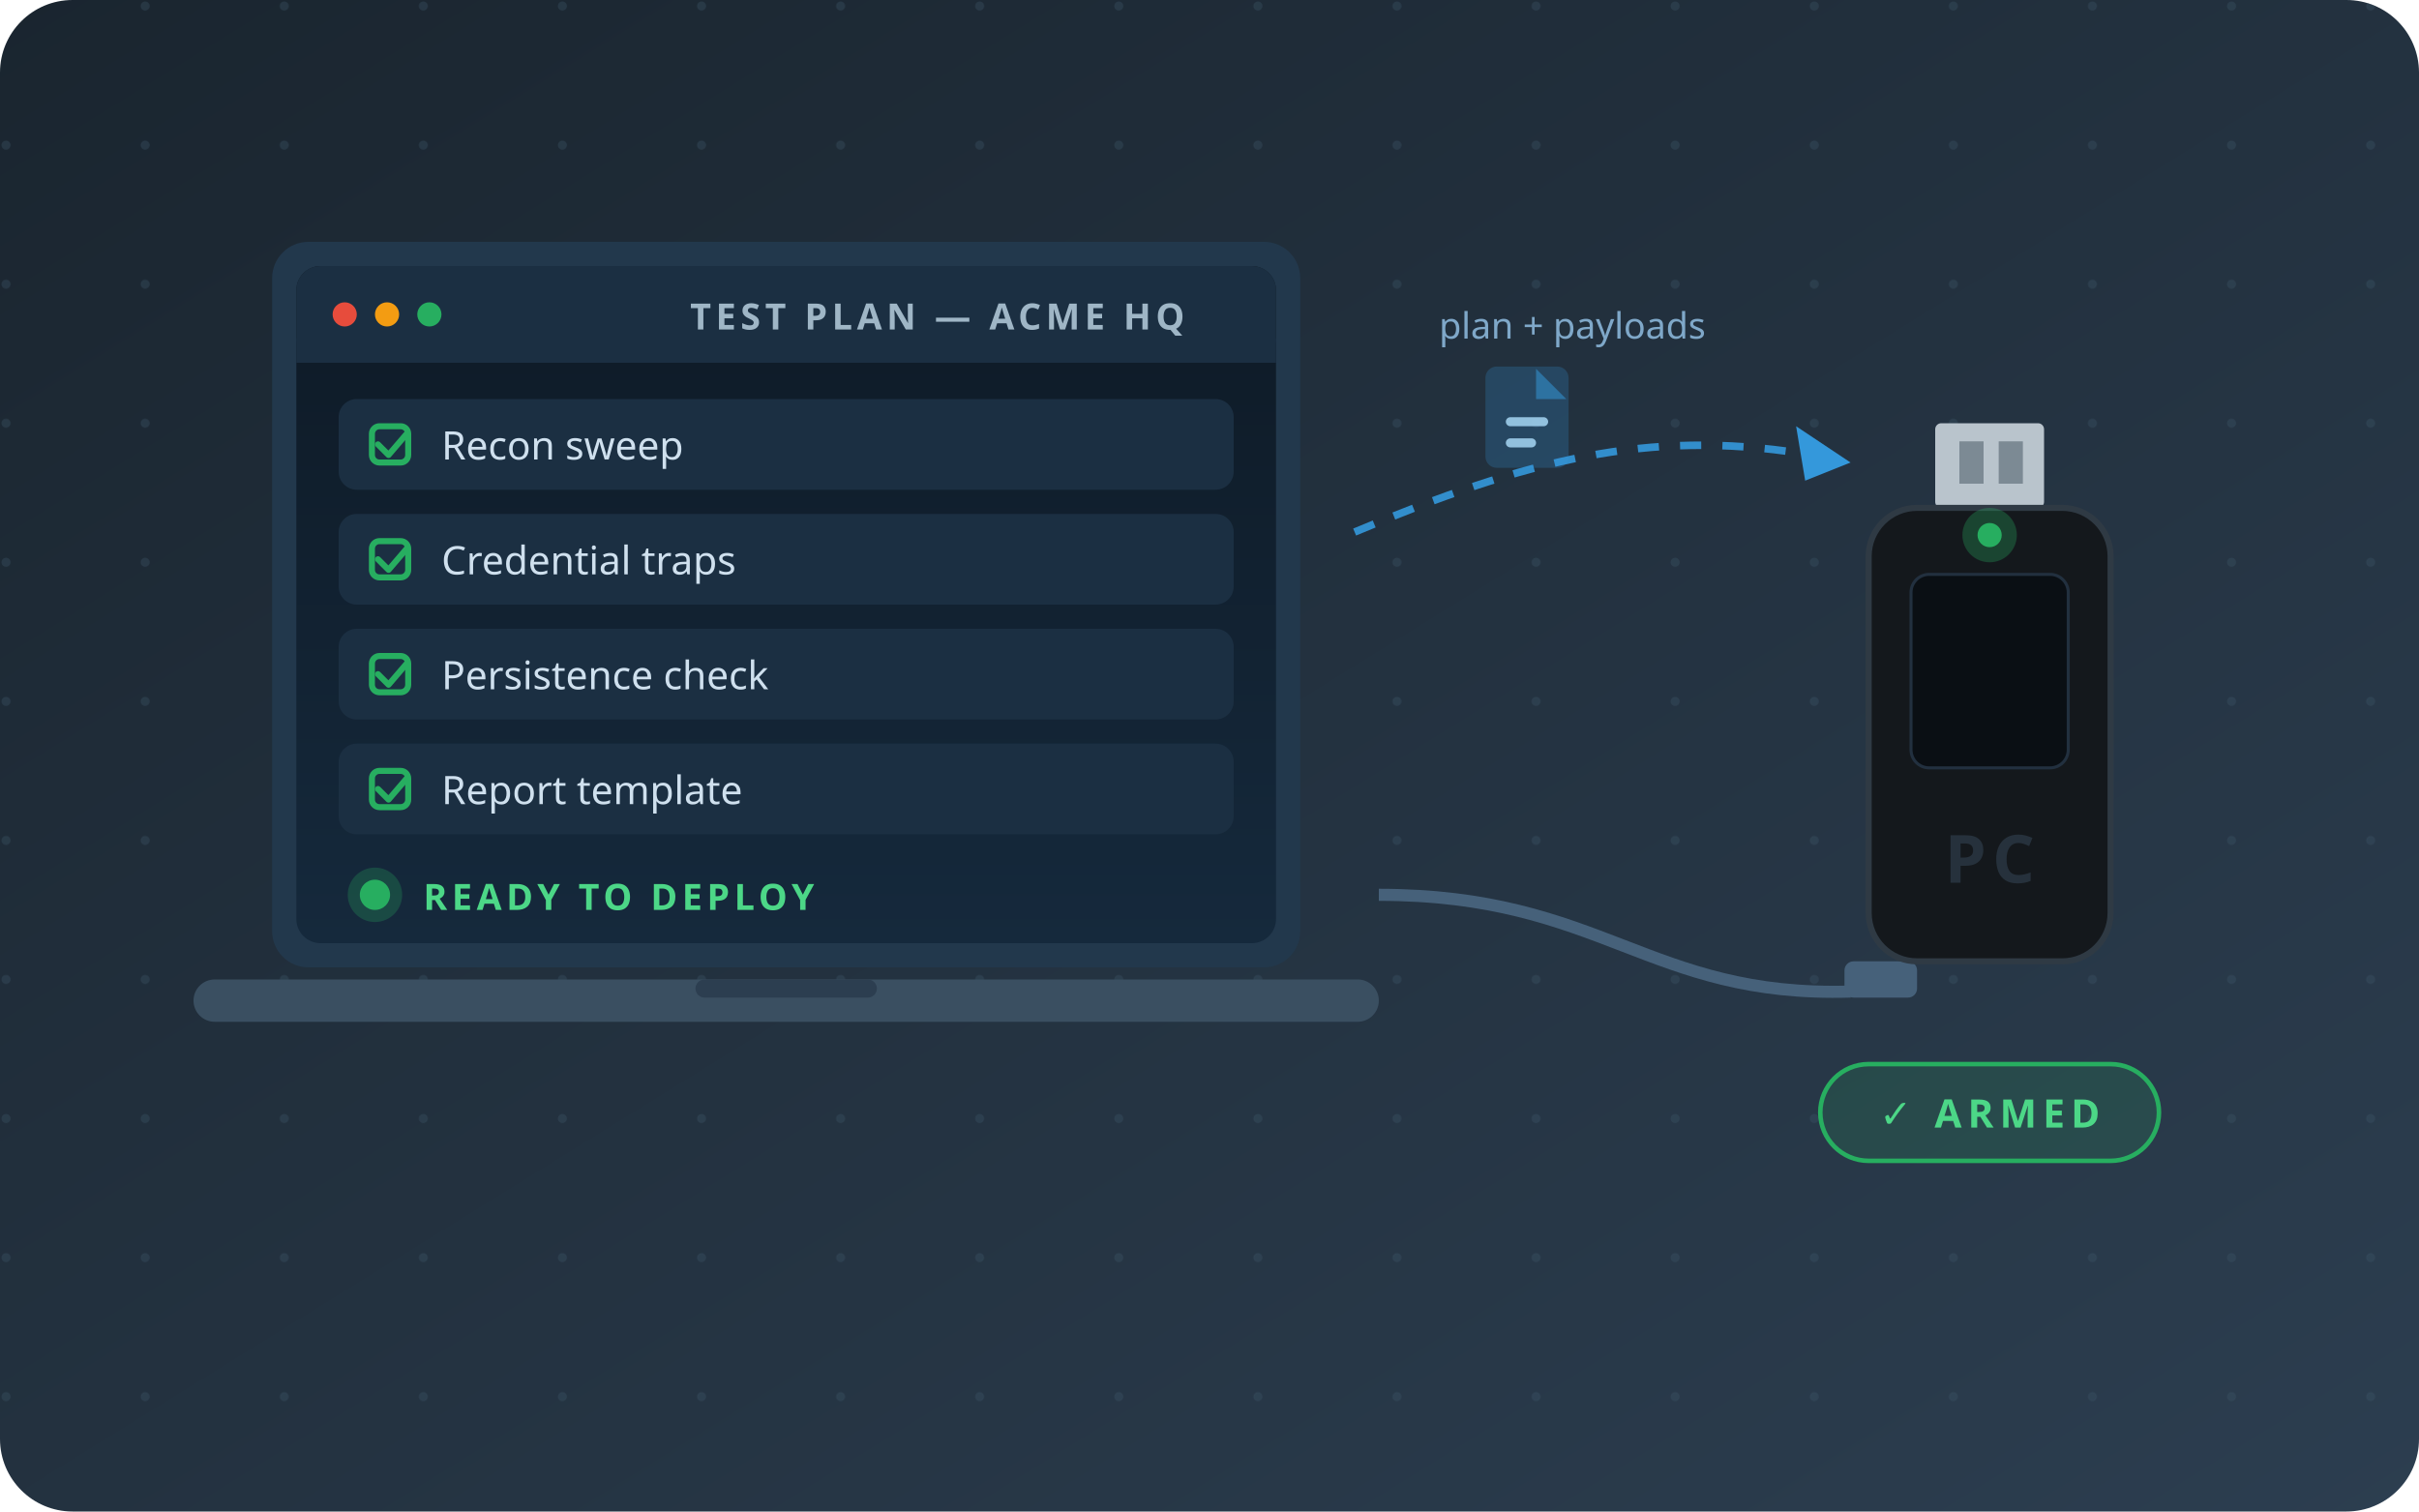
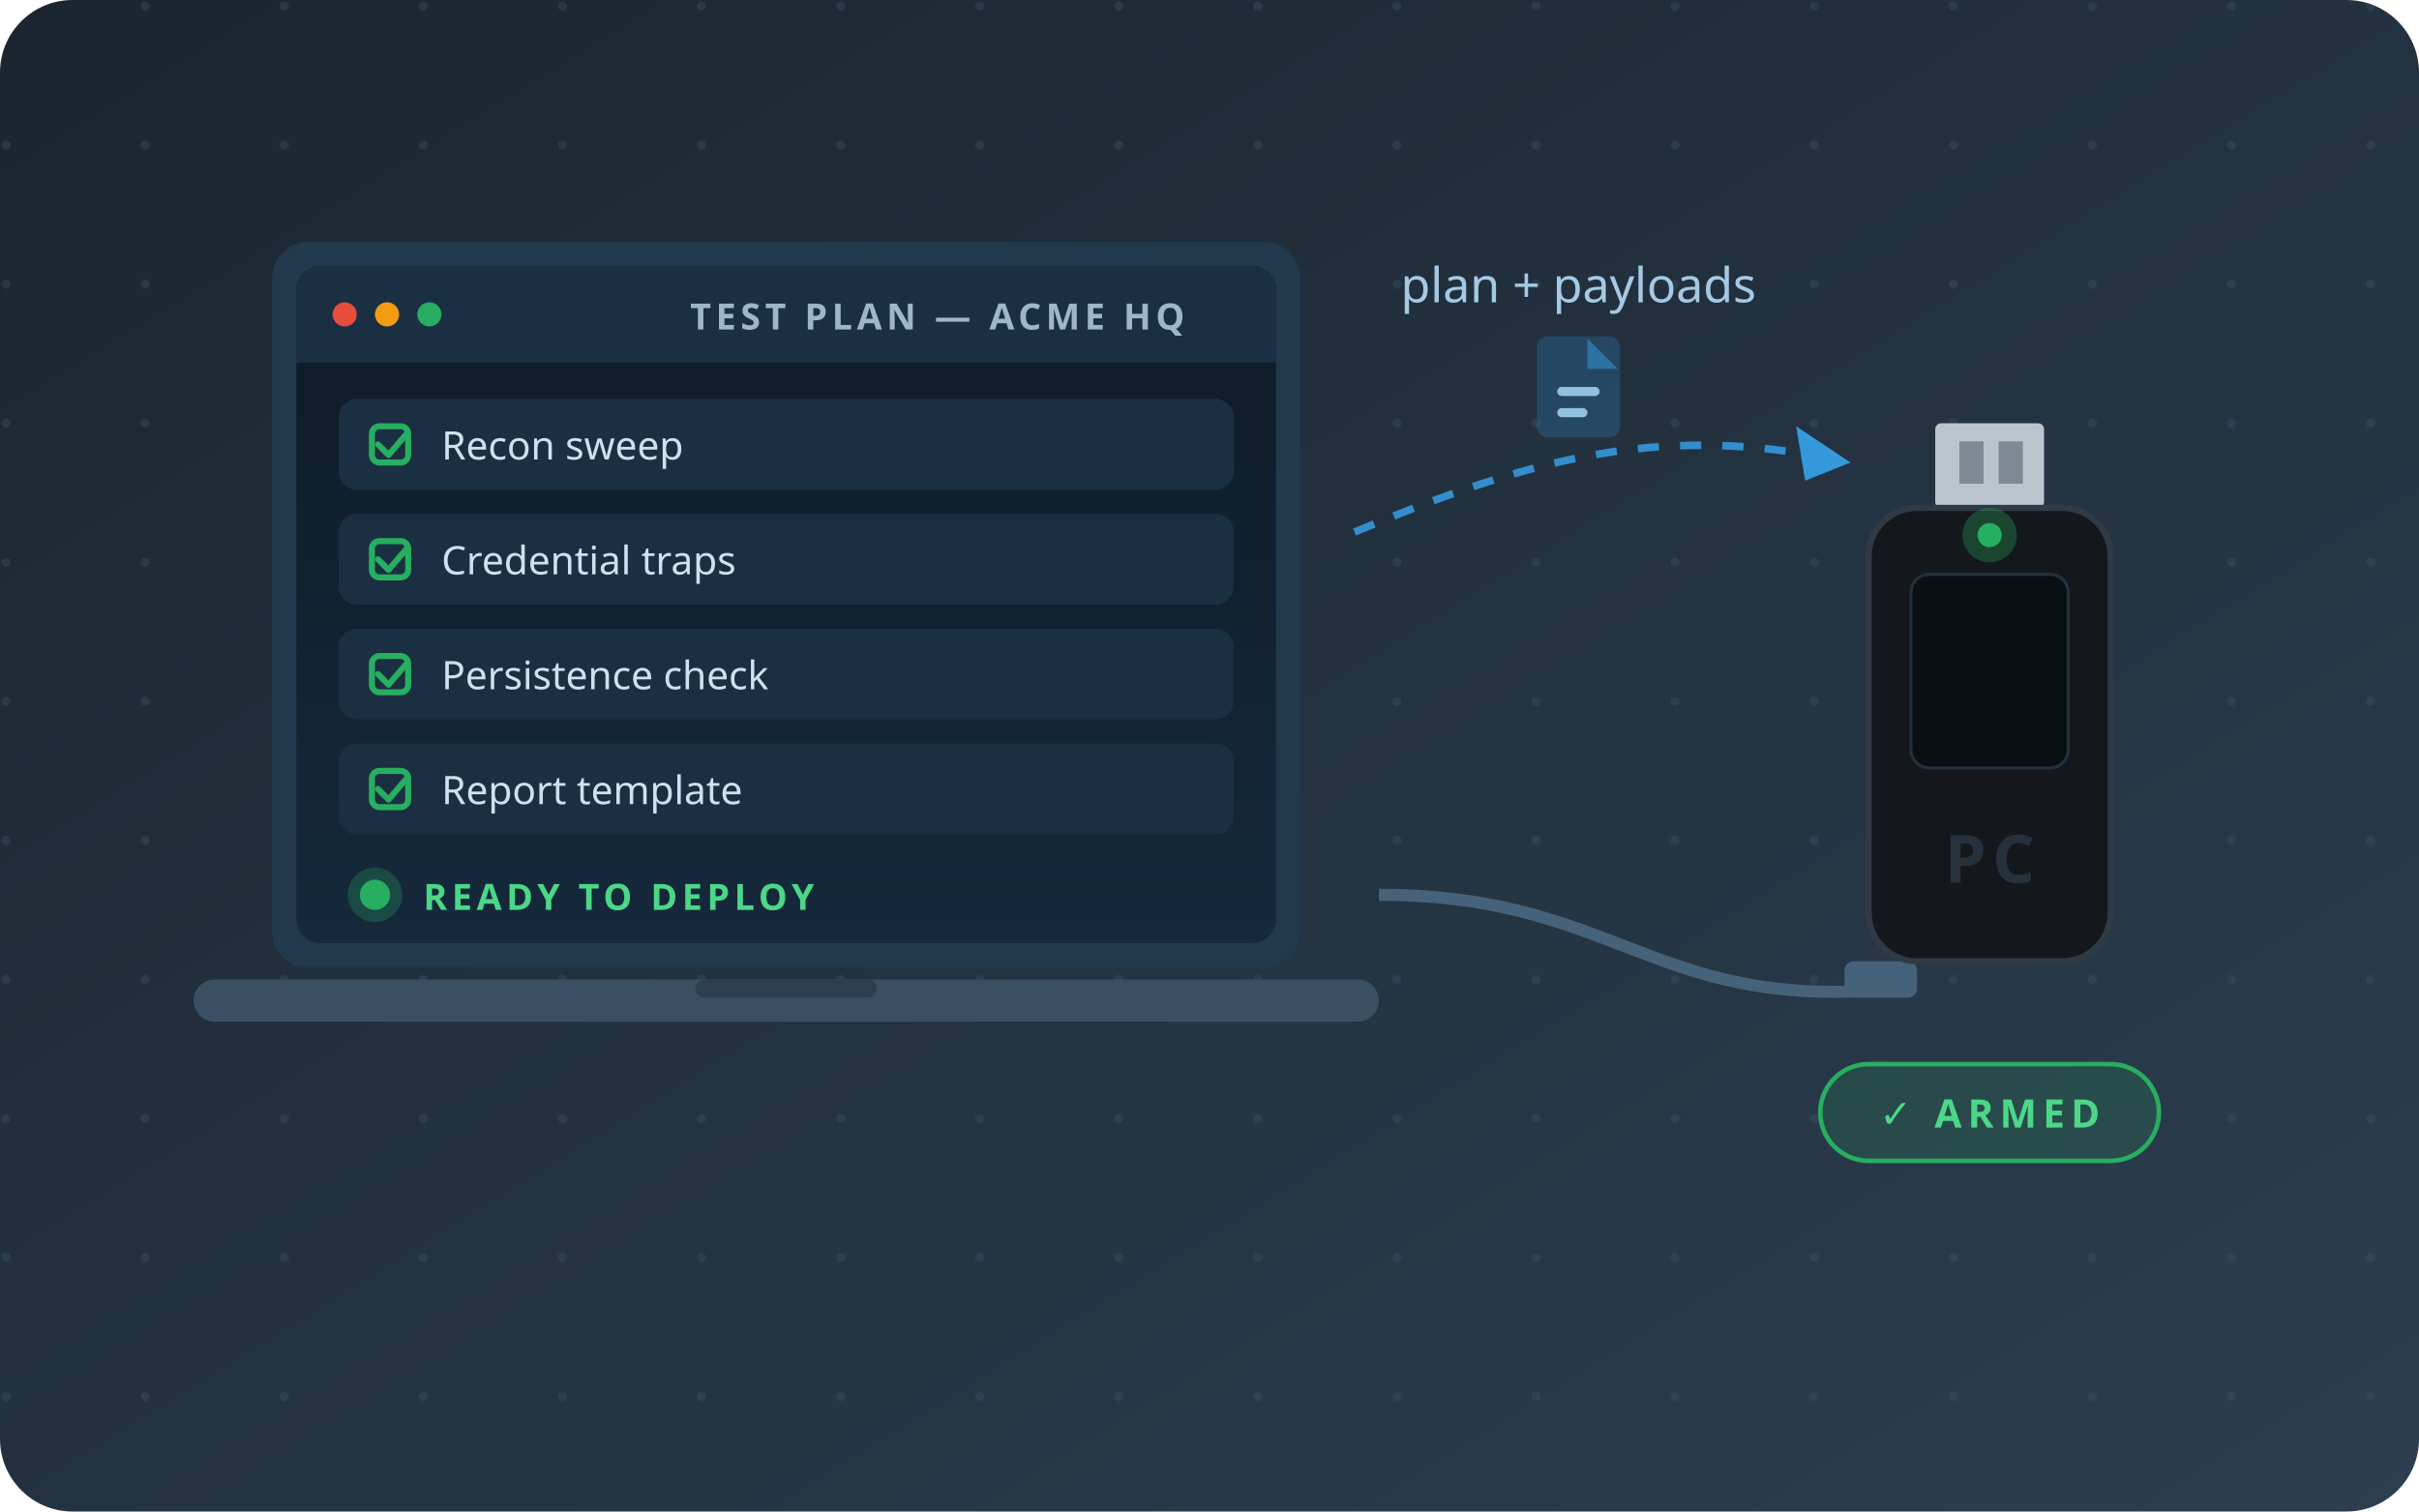
<svg xmlns="http://www.w3.org/2000/svg" viewBox="0 0 800 500" role="img" aria-label="Expert workstation loading a test plan onto a USB testing device" font-family="Segoe UI, Tahoma, Verdana, sans-serif">
  <defs>
    <linearGradient id="bg" x1="0" y1="0" x2="1" y2="1">
      <stop offset="0" stop-color="#1a252f" />
      <stop offset="1" stop-color="#2c3e50" />
    </linearGradient>
    <linearGradient id="scr" x1="0" y1="0" x2="0" y2="1">
      <stop offset="0" stop-color="#0e1a26" />
      <stop offset="1" stop-color="#15293c" />
    </linearGradient>
    <pattern id="dots" width="46" height="46" patternUnits="userSpaceOnUse">
      <circle cx="2" cy="2" r="1.5" fill="#3d5567" />
    </pattern>
  </defs>
  <rect width="800" height="500" rx="24" fill="url(#bg)" />
  <rect width="800" height="500" rx="24" fill="url(#dots)" opacity="0.35" />
  <rect x="90" y="80" width="340" height="240" rx="12" fill="#22384c" />
  <rect x="98" y="88" width="324" height="224" rx="8" fill="url(#scr)" />
  <rect x="98" y="88" width="324" height="32" rx="8" fill="#1b2f42" />
  <rect x="98" y="112" width="324" height="8" fill="#1b2f42" />
  <circle cx="114" cy="104" r="4" fill="#e74c3c" />
  <circle cx="128" cy="104" r="4" fill="#f39c12" />
  <circle cx="142" cy="104" r="4" fill="#27ae60" />
  <text x="310" y="109" text-anchor="middle" font-size="12" letter-spacing="1.5" fill="#9fb6c6" font-weight="600">TEST PLAN — ACME HQ</text>
  <g font-size="13" fill="#cfe0ee">
    <rect x="112" y="132" width="296" height="30" rx="6" fill="#1b2f42" />
    <rect x="123" y="141" width="12" height="12" rx="2.5" fill="none" stroke="#27ae60" stroke-width="2" />
    <path d="M125 147 l3.5 3.5 l6 -7" fill="none" stroke="#27ae60" stroke-width="2" stroke-linecap="round" stroke-linejoin="round" />
    <text x="146" y="152">Recon sweep</text>
    <rect x="112" y="170" width="296" height="30" rx="6" fill="#1b2f42" />
    <rect x="123" y="179" width="12" height="12" rx="2.5" fill="none" stroke="#27ae60" stroke-width="2" />
    <path d="M125 185 l3.5 3.5 l6 -7" fill="none" stroke="#27ae60" stroke-width="2" stroke-linecap="round" stroke-linejoin="round" />
    <text x="146" y="190">Credential traps</text>
    <rect x="112" y="208" width="296" height="30" rx="6" fill="#1b2f42" />
    <rect x="123" y="217" width="12" height="12" rx="2.5" fill="none" stroke="#27ae60" stroke-width="2" />
    <path d="M125 223 l3.5 3.5 l6 -7" fill="none" stroke="#27ae60" stroke-width="2" stroke-linecap="round" stroke-linejoin="round" />
    <text x="146" y="228">Persistence check</text>
    <rect x="112" y="246" width="296" height="30" rx="6" fill="#1b2f42" />
    <rect x="123" y="255" width="12" height="12" rx="2.5" fill="none" stroke="#27ae60" stroke-width="2" />
    <path d="M125 261 l3.5 3.5 l6 -7" fill="none" stroke="#27ae60" stroke-width="2" stroke-linecap="round" stroke-linejoin="round" />
    <text x="146" y="266">Report template</text>
  </g>
  <circle cx="124" cy="296" r="5" fill="#27ae60" />
  <circle cx="124" cy="296" r="9" fill="#27ae60" opacity="0.25" />
  <text x="140" y="301" font-size="12" font-weight="700" letter-spacing="1.5" fill="#4cd787">READY TO DEPLOY</text>
  <rect x="64" y="324" width="392" height="14" rx="7" fill="#3a4f61" />
  <rect x="230" y="324" width="60" height="6" rx="3" fill="#2c3e50" />
-   <text x="520" y="112" text-anchor="middle" font-size="12" fill="#7fa8c9">plan + payloads</text>
+   <text x="522" y="100" text-anchor="middle" font-size="16" fill="#a5c9e4">plan + payloads</text>
  <path d="M448 176 C 505 152 545 142 596 150" fill="none" stroke="#3498db" stroke-width="2.5" stroke-dasharray="7 7" opacity="0.9" />
  <polygon points="612,153 594,141 597,159" fill="#3498db" />
  <g opacity="0.9">
-     <rect x="492" y="122" width="26" height="32" rx="3" fill="#3498db" opacity="0.25" stroke="#3498db" stroke-width="1.5" />
-     <path d="M508 122 l10 10 h-10 z" fill="#3498db" opacity="0.6" />
-     <rect x="498" y="138" width="14" height="3" rx="1.5" fill="#9fd0f0" />
-     <rect x="498" y="145" width="10" height="3" rx="1.5" fill="#9fd0f0" />
+     <rect x="509" y="112" width="26" height="32" rx="3" fill="#3498db" opacity="0.25" stroke="#3498db" stroke-width="1.5" />
+     <path d="M525 112 l10 10 h-10 z" fill="#3498db" opacity="0.6" />
+     <rect x="515" y="128" width="14" height="3" rx="1.5" fill="#9fd0f0" />
+     <rect x="515" y="135" width="10" height="3" rx="1.5" fill="#9fd0f0" />
  </g>
  <path d="M456 296 C 530 296 545 330 612 328" fill="none" stroke="#46617a" stroke-width="4" />
  <rect x="610" y="318" width="24" height="12" rx="3" fill="#46617a" />
  <rect x="640" y="140" width="36" height="28" rx="2" fill="#b9c4cc" />
  <rect x="648" y="146" width="8" height="14" fill="#7c8a94" />
  <rect x="661" y="146" width="8" height="14" fill="#7c8a94" />
  <rect x="618" y="168" width="80" height="150" rx="16" fill="#14181c" stroke="#2f3a44" stroke-width="2" />
  <rect x="632" y="190" width="52" height="64" rx="6" fill="#0a0f14" stroke="#22303f" />
  <circle cx="658" cy="177" r="9" fill="#27ae60" opacity="0.3" />
  <circle cx="658" cy="177" r="4" fill="#27ae60" />
  <text x="658" y="292" text-anchor="middle" font-size="22" font-weight="700" letter-spacing="2" fill="#26313c">PC</text>
  <rect x="602" y="352" width="112" height="32" rx="16" fill="#27ae60" opacity="0.15" />
  <rect x="602" y="352" width="112" height="32" rx="16" fill="none" stroke="#27ae60" stroke-width="1.5" />
  <text x="658" y="373" text-anchor="middle" font-size="13" font-weight="700" letter-spacing="2" fill="#4cd787">✓ ARMED</text>
</svg>
